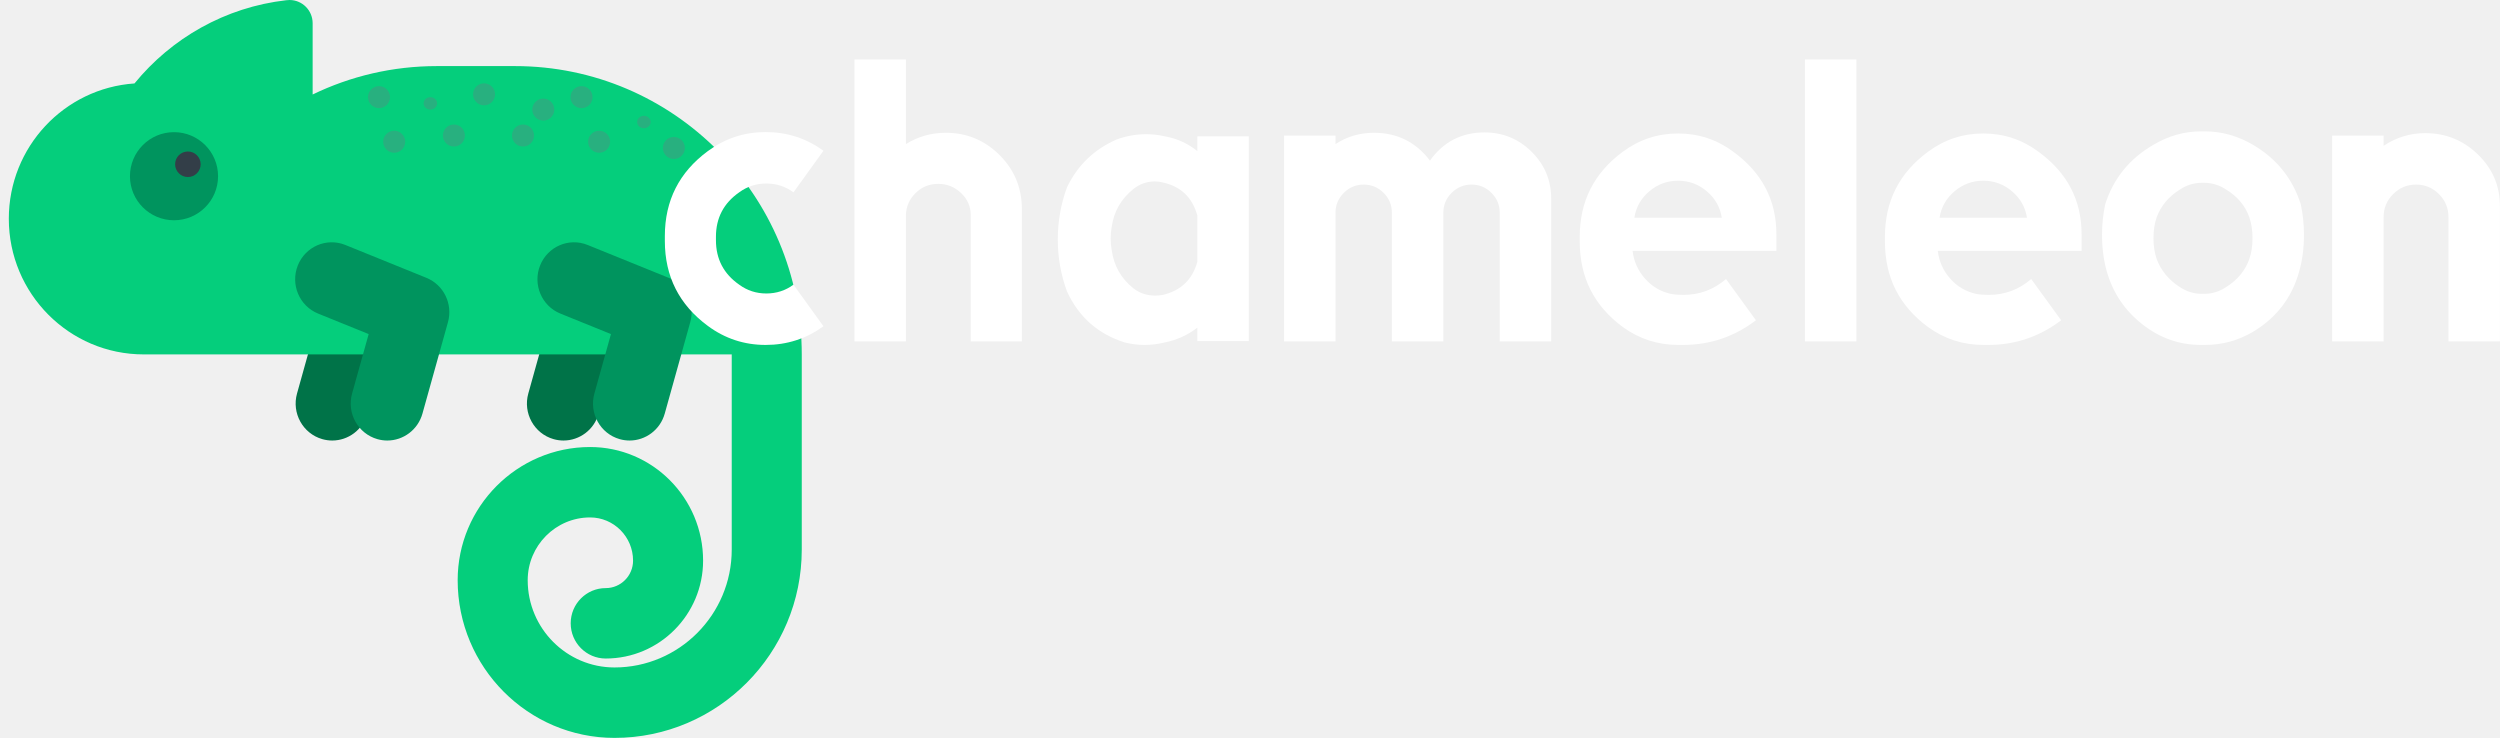
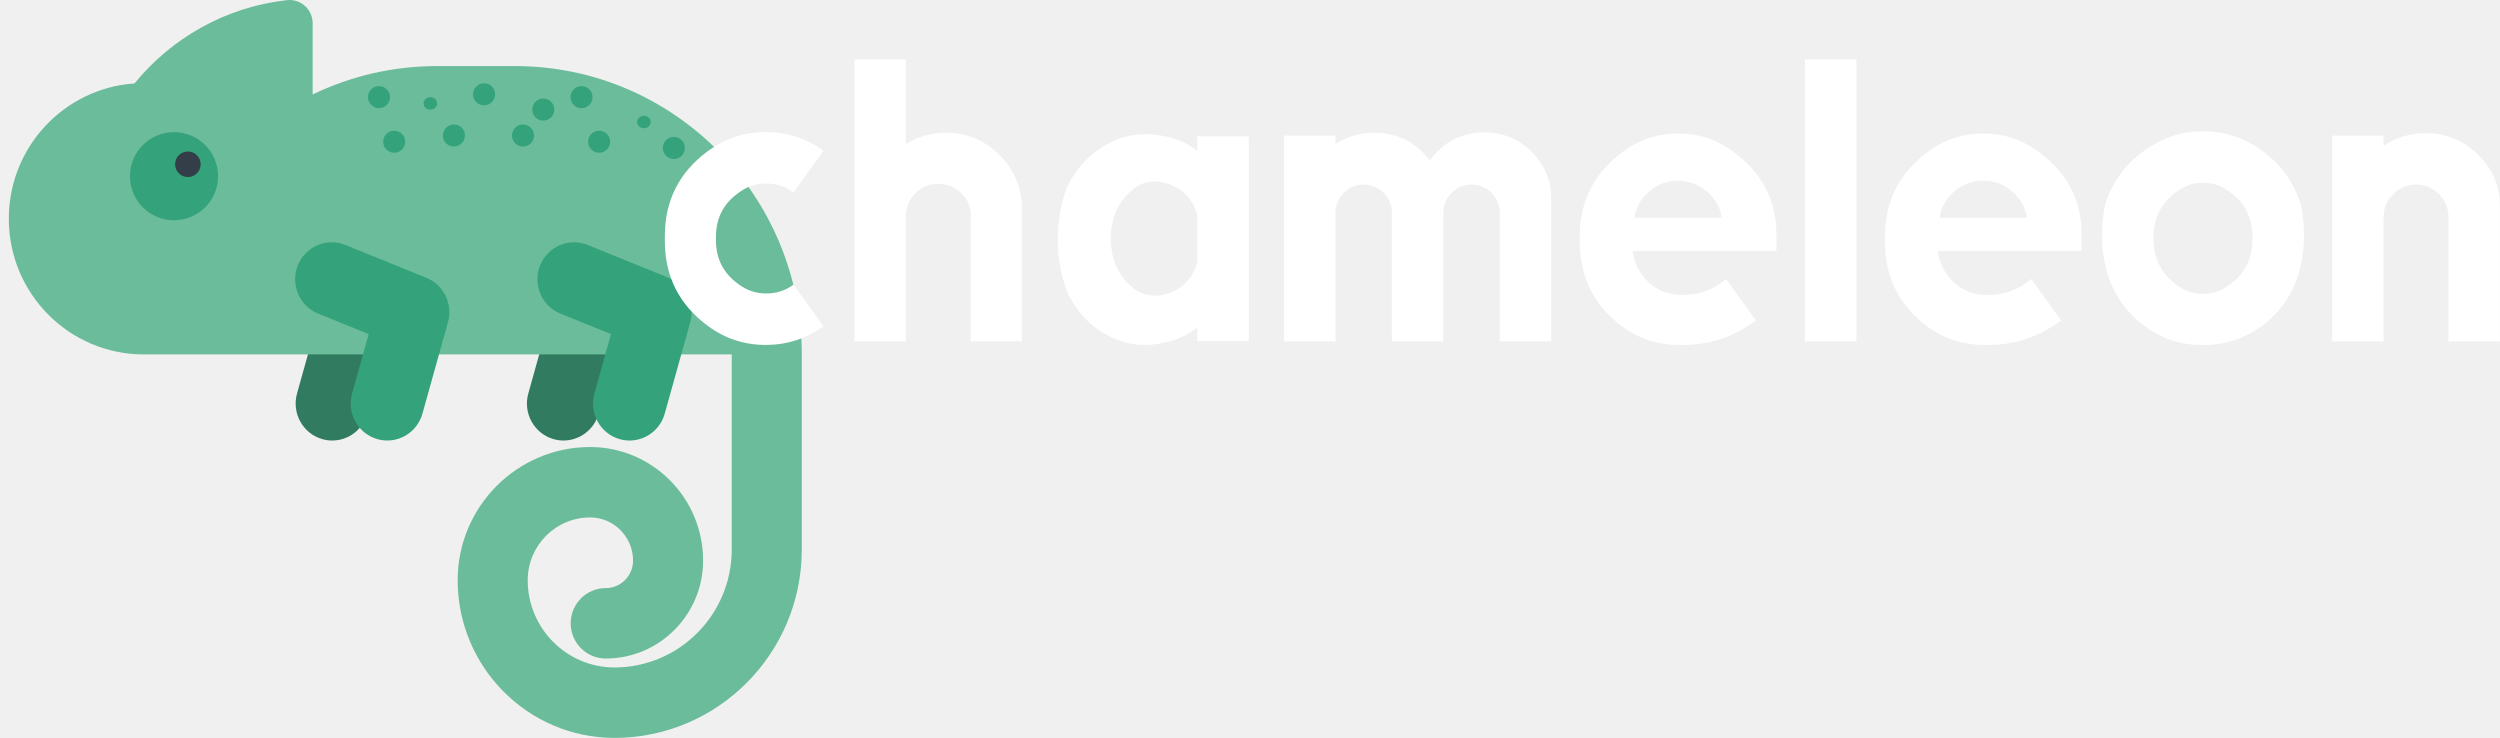
<svg xmlns="http://www.w3.org/2000/svg" width="227px" height="67px" viewBox="0 0 227 67" version="1.1">
  <g id="Page-1" stroke="none" stroke-width="1" fill="none" fill-rule="evenodd">
-     <g id="Artboard" transform="translate(-137, -345)" fill-rule="nonzero">
+     <g id="Logos" transform="translate(-137, -345)" fill-rule="nonzero">
      <g id="Group" transform="translate(137.8, 342)">
        <g id="chameleon-svgrepo-com" transform="translate(36, 36.5) scale(-1, 1) translate(-36, -36.5) translate(0, 3)">
-           <path d="M42.634,40 C41.185,40 39.854,39.033 39.441,37.553 L37.125,29.254 C36.664,27.602 37.51,25.865 39.085,25.226 L46.445,22.242 C48.146,21.552 50.079,22.388 50.761,24.109 C51.443,25.83 50.616,27.785 48.915,28.474 L44.325,30.335 L45.83,35.73 C46.328,37.514 45.301,39.369 43.537,39.873 C43.236,39.959 42.932,40 42.634,40 Z" id="Path" fill="#007348" />
-           <path d="M21.634,40 C20.185,40 18.854,39.033 18.441,37.553 L16.125,29.254 C15.664,27.602 16.51,25.865 18.085,25.226 L25.445,22.242 C27.146,21.552 29.079,22.388 29.761,24.109 C30.443,25.83 29.616,27.785 27.915,28.474 L23.325,30.335 L24.83,35.73 C25.328,37.514 24.301,39.369 22.537,39.873 C22.236,39.959 21.932,40 21.634,40 Z" id="Path" fill="#007348" />
-           <path d="M60.589,7.577 C57.23,3.463 52.348,0.653 46.809,0.021 C46.808,0.021 46.808,0.021 46.808,0.021 C46.711,0.007 46.612,0 46.512,0 C45.352,0 44.412,0.945 44.412,2.111 L44.412,8.58 C40.999,6.927 37.172,6.001 33.131,6.001 L26.038,6.001 C11.657,6.001 0,17.722 0,32.18 L0,49.903 C0,59.33 7.628,67 17.005,67 C24.856,67 31.244,60.578 31.244,52.683 C31.244,46.015 25.849,40.59 19.217,40.59 C13.56,40.59 8.959,45.216 8.959,50.904 C8.959,55.806 12.925,59.794 17.801,59.794 C19.557,59.794 20.981,58.363 20.981,56.597 C20.981,54.831 19.557,53.4 17.801,53.4 C16.432,53.4 15.318,52.28 15.318,50.903 C15.318,48.742 17.067,46.983 19.217,46.983 C22.342,46.983 24.885,49.54 24.885,52.683 C24.885,57.051 21.349,60.605 17.004,60.605 C11.135,60.605 6.359,55.804 6.359,49.902 L6.359,32.18 L59.749,32.18 C66.515,32.18 72,26.665 72,19.862 C72,13.344 66.963,8.012 60.589,7.577 Z" id="Path" fill="#05CE7C" />
-           <path d="M37.634,40 C36.185,40 34.854,39.033 34.441,37.553 L32.125,29.254 C31.664,27.602 32.51,25.865 34.085,25.226 L41.445,22.242 C43.146,21.552 45.079,22.388 45.761,24.109 C46.443,25.83 45.617,27.785 43.915,28.474 L39.325,30.335 L40.83,35.73 C41.328,37.514 40.301,39.369 38.537,39.873 C38.236,39.959 37.932,40 37.634,40 Z" id="Path" fill="#00945E" />
-           <path d="M15.634,40 C14.185,40 12.854,39.033 12.441,37.553 L10.125,29.254 C9.664,27.602 10.51,25.865 12.085,25.226 L19.445,22.242 C21.146,21.552 23.079,22.388 23.761,24.109 C24.443,25.83 23.617,27.785 21.915,28.474 L17.325,30.335 L18.83,35.73 C19.328,37.514 18.301,39.369 16.537,39.873 C16.236,39.959 15.932,40 15.634,40 Z" id="Path" fill="#00945E" />
+           <path d="M42.634,40 C41.185,40 39.854,39.033 39.441,37.553 L37.125,29.254 C36.664,27.602 37.51,25.865 39.085,25.226 L46.445,22.242 C48.146,21.552 50.079,22.388 50.761,24.109 C51.443,25.83 50.616,27.785 48.915,28.474 L44.325,30.335 L45.83,35.73 C46.328,37.514 45.301,39.369 43.537,39.873 C43.236,39.959 42.932,40 42.634,40 Z" id="Path" fill="#317B60" />
+           <path d="M21.634,40 C20.185,40 18.854,39.033 18.441,37.553 L16.125,29.254 C15.664,27.602 16.51,25.865 18.085,25.226 L25.445,22.242 C27.146,21.552 29.079,22.388 29.761,24.109 C30.443,25.83 29.616,27.785 27.915,28.474 L23.325,30.335 L24.83,35.73 C25.328,37.514 24.301,39.369 22.537,39.873 C22.236,39.959 21.932,40 21.634,40 Z" id="Path" fill="#317B60" />
+           <path d="M60.589,7.577 C57.23,3.463 52.348,0.653 46.809,0.021 C46.711,0.007 46.612,0 46.512,0 C45.352,0 44.412,0.945 44.412,2.111 L44.412,8.58 C40.999,6.927 37.172,6.001 33.131,6.001 L26.038,6.001 C11.657,6.001 0,17.722 0,32.18 L0,49.903 C0,59.33 7.628,67 17.005,67 C24.856,67 31.244,60.578 31.244,52.683 C31.244,46.015 25.849,40.59 19.217,40.59 C13.56,40.59 8.959,45.216 8.959,50.904 C8.959,55.806 12.925,59.794 17.801,59.794 C19.557,59.794 20.981,58.363 20.981,56.597 C20.981,54.831 19.557,53.4 17.801,53.4 C16.432,53.4 15.318,52.28 15.318,50.903 C15.318,48.742 17.067,46.983 19.217,46.983 C22.342,46.983 24.885,49.54 24.885,52.683 C24.885,57.051 21.349,60.605 17.004,60.605 C11.135,60.605 6.359,55.804 6.359,49.902 L6.359,32.18 L59.749,32.18 C66.515,32.18 72,26.665 72,19.862 C72,13.344 66.963,8.012 60.589,7.577 Z" id="Path" fill="#6ABC9A" />
+           <path d="M37.634,40 C36.185,40 34.854,39.033 34.441,37.553 L32.125,29.254 C31.664,27.602 32.51,25.865 34.085,25.226 L41.445,22.242 C43.146,21.552 45.079,22.388 45.761,24.109 C46.443,25.83 45.617,27.785 43.915,28.474 L39.325,30.335 L40.83,35.73 C41.328,37.514 40.301,39.369 38.537,39.873 C38.236,39.959 37.932,40 37.634,40 Z" id="Path" fill="#34A27A" />
+           <path d="M15.634,40 C14.185,40 12.854,39.033 12.441,37.553 L10.125,29.254 C9.664,27.602 10.51,25.865 12.085,25.226 L19.445,22.242 C21.146,21.552 23.079,22.388 23.761,24.109 C24.443,25.83 23.617,27.785 21.915,28.474 L17.325,30.335 L18.83,35.73 C19.328,37.514 18.301,39.369 16.537,39.873 C16.236,39.959 15.932,40 15.634,40 Z" id="Path" fill="#34A27A" />
          <g id="Group" transform="translate(53, 12)">
-             <circle id="Oval" fill="#00945E" cx="4" cy="4" r="4" />
+             <circle id="Oval" fill="#34A27A" cx="4" cy="4" r="4" />
            <circle id="Oval" fill="#333E48" cx="2.74" cy="2.915" r="1.16" />
          </g>
-           <g id="Group" transform="translate(11, 8)" fill="#28B07F">
+           <g id="Group" transform="translate(11, 8)" fill="#34A27A">
            <ellipse id="Oval" cx="7.399" cy="4.87" rx="1" ry="1" />
            <ellipse id="Oval" cx="8.998" cy="0.821" rx="1" ry="1" />
            <ellipse id="Oval" cx="0.614" cy="5.435" rx="1" ry="1" />
            <path d="M3.948,3.081 C3.948,2.769 3.673,2.516 3.334,2.516 C2.995,2.516 2.72,2.769 2.72,3.081 C2.72,3.392 2.995,3.645 3.334,3.645 C3.673,3.645 3.948,3.392 3.948,3.081 Z" id="Path" />
            <ellipse id="Oval" cx="12.469" cy="1.951" rx="1" ry="1" />
            <ellipse id="Oval" cx="27.386" cy="0.821" rx="1" ry="1" />
            <ellipse id="Oval" cx="26.007" cy="4.87" rx="1" ry="1" />
            <ellipse id="Oval" cx="14.311" cy="4.305" rx="1" ry="1" />
            <ellipse id="Oval" cx="17.847" cy="0.565" rx="1" ry="1" />
            <path d="M23.338,1.386 C23.338,1.074 23.063,0.821 22.724,0.821 C22.385,0.821 22.11,1.074 22.11,1.386 C22.11,1.698 22.385,1.951 22.724,1.951 C23.062,1.951 23.338,1.698 23.338,1.386 Z" id="Path" />
            <ellipse id="Oval" cx="20.585" cy="4.305" rx="1" ry="1" />
          </g>
        </g>
        <g id="chameleon" transform="translate(59.568, 8.4)" fill="#FFFFFF">
          <path d="M3.904,24.192 C1.301,22.272 1.42108547e-14,19.701 1.42108547e-14,16.48 C1.42108547e-14,16.373 1.42108547e-14,16.299 1.42108547e-14,16.256 L1.42108547e-14,16.256 C1.42108547e-14,16.213 1.42108547e-14,16.139 1.42108547e-14,16.032 C1.42108547e-14,12.811 1.301,10.24 3.904,8.32 L3.904,8.32 C5.461,7.168 7.211,6.592 9.152,6.592 C11.093,6.592 12.843,7.157 14.4,8.288 L14.4,8.288 L11.68,12.064 C10.955,11.531 10.133,11.264 9.216,11.264 C8.299,11.264 7.477,11.531 6.752,12.064 L6.752,12.064 C5.344,13.045 4.64,14.389 4.64,16.096 C4.64,16.16 4.64,16.213 4.64,16.256 L4.64,16.256 C4.64,16.299 4.64,16.352 4.64,16.416 C4.64,18.123 5.344,19.467 6.752,20.448 L6.752,20.448 C7.477,20.981 8.299,21.248 9.216,21.248 C10.133,21.248 10.955,20.981 11.68,20.448 L11.68,20.448 L14.4,24.224 C12.843,25.355 11.093,25.92 9.152,25.92 C7.211,25.92 5.461,25.344 3.904,24.192 Z" id="c" />
          <path d="M21.888,14.144 L21.888,25.6 L17.216,25.6 L17.216,0 L21.888,0 L21.888,7.68 C22.997,6.997 24.203,6.656 25.504,6.656 C27.381,6.656 28.992,7.312 30.336,8.624 C31.68,9.936 32.373,11.531 32.416,13.408 L32.416,13.408 L32.416,25.6 L27.776,25.6 L27.776,14.144 C27.776,13.355 27.483,12.683 26.896,12.128 C26.309,11.573 25.621,11.296 24.832,11.296 C24.021,11.296 23.333,11.573 22.768,12.128 C22.203,12.683 21.909,13.355 21.888,14.144 Z" id="h" />
          <path d="M53.024,6.976 L48.352,6.976 L48.352,8.32 C47.477,7.616 46.485,7.168 45.376,6.976 L45.376,6.976 C44.821,6.848 44.267,6.784 43.712,6.784 C42.795,6.784 41.899,6.944 41.024,7.264 L41.024,7.264 C38.976,8.16 37.472,9.611 36.512,11.616 L36.512,11.616 C35.957,13.131 35.68,14.709 35.68,16.352 C35.68,17.973 35.957,19.541 36.512,21.056 L36.512,21.056 C37.579,23.381 39.328,24.928 41.76,25.696 L41.76,25.696 C42.357,25.845 42.955,25.92 43.552,25.92 C44.171,25.92 44.779,25.845 45.376,25.696 L45.376,25.696 C46.464,25.483 47.456,25.035 48.352,24.352 L48.352,24.352 L48.352,25.568 L53.024,25.568 L53.024,6.976 Z M48.352,18.368 C47.904,19.989 46.859,20.992 45.216,21.376 L45.216,21.376 C45.003,21.419 44.768,21.44 44.512,21.44 C43.765,21.44 43.104,21.216 42.528,20.768 L42.528,20.768 C41.419,19.872 40.768,18.72 40.576,17.312 L40.576,17.312 C40.512,16.971 40.48,16.619 40.48,16.256 C40.48,15.893 40.512,15.541 40.576,15.2 L40.576,15.2 C40.768,13.813 41.419,12.672 42.528,11.776 L42.528,11.776 C43.104,11.307 43.765,11.072 44.512,11.072 C44.747,11.072 44.981,11.104 45.216,11.168 L45.216,11.168 C46.859,11.531 47.904,12.533 48.352,14.176 L48.352,14.176 L48.352,18.368 Z" id="a" />
          <path d="M56.224,25.6 L60.896,25.6 L60.896,14.016 C60.896,13.995 60.896,13.979 60.896,13.968 C60.896,13.957 60.896,13.941 60.896,13.92 C60.896,13.216 61.147,12.613 61.648,12.112 C62.149,11.611 62.752,11.36 63.456,11.36 C64.16,11.36 64.763,11.611 65.264,12.112 C65.765,12.613 66.016,13.216 66.016,13.92 C66.016,13.941 66.016,13.973 66.016,14.016 L66.016,14.016 L66.016,25.6 L70.688,25.6 L70.688,13.92 C70.688,13.216 70.939,12.613 71.44,12.112 C71.941,11.611 72.544,11.36 73.248,11.36 C73.952,11.36 74.555,11.611 75.056,12.112 C75.557,12.613 75.808,13.216 75.808,13.92 L75.808,25.6 L80.48,25.6 L80.48,12.64 C80.48,10.976 79.888,9.557 78.704,8.384 C77.52,7.211 76.096,6.624 74.432,6.624 C72.341,6.624 70.688,7.477 69.472,9.184 L69.472,9.184 C68.192,7.499 66.496,6.656 64.384,6.656 C63.104,6.656 61.941,6.997 60.896,7.68 L60.896,7.68 L60.896,6.912 L56.224,6.912 L56.224,25.6 Z" id="m" />
          <path d="M100.928,15.872 C100.928,12.779 99.627,10.283 97.024,8.384 C95.531,7.275 93.856,6.72 92,6.72 C90.144,6.72 88.469,7.275 86.976,8.384 C84.373,10.304 83.072,12.875 83.072,16.096 C83.072,16.117 83.072,16.155 83.072,16.208 C83.072,16.261 83.072,16.299 83.072,16.32 C83.072,16.341 83.072,16.379 83.072,16.432 C83.072,16.485 83.072,16.523 83.072,16.544 C83.072,19.787 84.373,22.368 86.976,24.288 C88.469,25.376 90.155,25.92 92.032,25.92 L92.448,25.92 C94.901,25.92 97.109,25.173 99.072,23.68 L96.352,19.936 C95.243,20.896 93.952,21.376 92.48,21.376 C92.032,21.376 91.648,21.344 91.328,21.28 C90.389,21.067 89.605,20.597 88.976,19.872 C88.347,19.147 87.979,18.315 87.872,17.376 L100.928,17.376 L100.928,15.872 Z M88.032,14.368 C88.181,13.408 88.635,12.608 89.392,11.968 C90.149,11.328 91.019,11.008 92,11.008 C92.981,11.008 93.851,11.328 94.608,11.968 C95.365,12.608 95.819,13.408 95.968,14.368 L88.032,14.368 Z" id="e" />
          <polygon id="l" points="103.52 25.6 108.192 25.6 108.192 0 103.52 0" />
          <path d="M128.64,15.872 C128.64,12.779 127.339,10.283 124.736,8.384 C123.243,7.275 121.568,6.72 119.712,6.72 C117.856,6.72 116.181,7.275 114.688,8.384 C112.085,10.304 110.784,12.875 110.784,16.096 C110.784,16.117 110.784,16.155 110.784,16.208 C110.784,16.261 110.784,16.299 110.784,16.32 C110.784,16.341 110.784,16.379 110.784,16.432 C110.784,16.485 110.784,16.523 110.784,16.544 C110.784,19.787 112.085,22.368 114.688,24.288 C116.181,25.376 117.867,25.92 119.744,25.92 L120.16,25.92 C122.613,25.92 124.821,25.173 126.784,23.68 L124.064,19.936 C122.955,20.896 121.664,21.376 120.192,21.376 C119.744,21.376 119.36,21.344 119.04,21.28 C118.101,21.067 117.317,20.597 116.688,19.872 C116.059,19.147 115.691,18.315 115.584,17.376 L128.64,17.376 L128.64,15.872 Z M115.744,14.368 C115.893,13.408 116.347,12.608 117.104,11.968 C117.861,11.328 118.731,11.008 119.712,11.008 C120.693,11.008 121.563,11.328 122.32,11.968 C123.077,12.608 123.531,13.408 123.68,14.368 L115.744,14.368 Z" id="e" />
          <path d="M148.544,13.152 C147.797,10.805 146.347,9.003 144.192,7.744 C142.805,6.933 141.355,6.528 139.84,6.528 L139.488,6.528 C137.973,6.528 136.533,6.933 135.168,7.744 C132.992,9.003 131.531,10.805 130.784,13.152 C130.592,14.069 130.496,14.987 130.496,15.904 C130.496,17.141 130.645,18.272 130.944,19.296 C131.499,21.216 132.571,22.8 134.16,24.048 C135.749,25.296 137.525,25.92 139.488,25.92 L139.84,25.92 C141.397,25.92 142.848,25.525 144.192,24.736 C146.325,23.456 147.723,21.643 148.384,19.296 C148.683,18.272 148.832,17.141 148.832,15.904 C148.832,14.987 148.736,14.069 148.544,13.152 Z M143.872,18.112 C143.509,19.157 142.805,20.011 141.76,20.672 C141.141,21.077 140.48,21.28 139.776,21.28 L139.552,21.28 C138.848,21.28 138.187,21.077 137.568,20.672 C136.544,20.011 135.84,19.157 135.456,18.112 C135.264,17.557 135.168,16.928 135.168,16.224 C135.168,15.52 135.264,14.891 135.456,14.336 C135.84,13.291 136.544,12.448 137.568,11.808 C138.187,11.403 138.848,11.2 139.552,11.2 C139.595,11.2 139.632,11.2 139.664,11.2 C139.696,11.2 139.733,11.2 139.776,11.2 C140.48,11.2 141.141,11.403 141.76,11.808 C142.805,12.448 143.509,13.291 143.872,14.336 C144.064,14.891 144.16,15.52 144.16,16.224 C144.16,16.928 144.064,17.557 143.872,18.112 Z" id="o" />
          <path d="M151.392,25.6 L156.064,25.6 L156.064,14.304 C156.064,13.493 156.352,12.8 156.928,12.224 C157.504,11.648 158.197,11.36 159.008,11.36 C159.819,11.36 160.512,11.648 161.088,12.224 C161.664,12.8 161.952,13.493 161.952,14.304 L161.952,14.304 L161.952,25.6 L166.624,25.6 L166.624,13.312 C166.624,11.477 165.957,9.915 164.624,8.624 C163.291,7.333 161.696,6.688 159.84,6.688 C158.475,6.688 157.216,7.072 156.064,7.84 L156.064,7.84 L156.064,6.912 L151.392,6.912 L151.392,25.6 Z" id="n" />
        </g>
      </g>
    </g>
  </g>
</svg>
